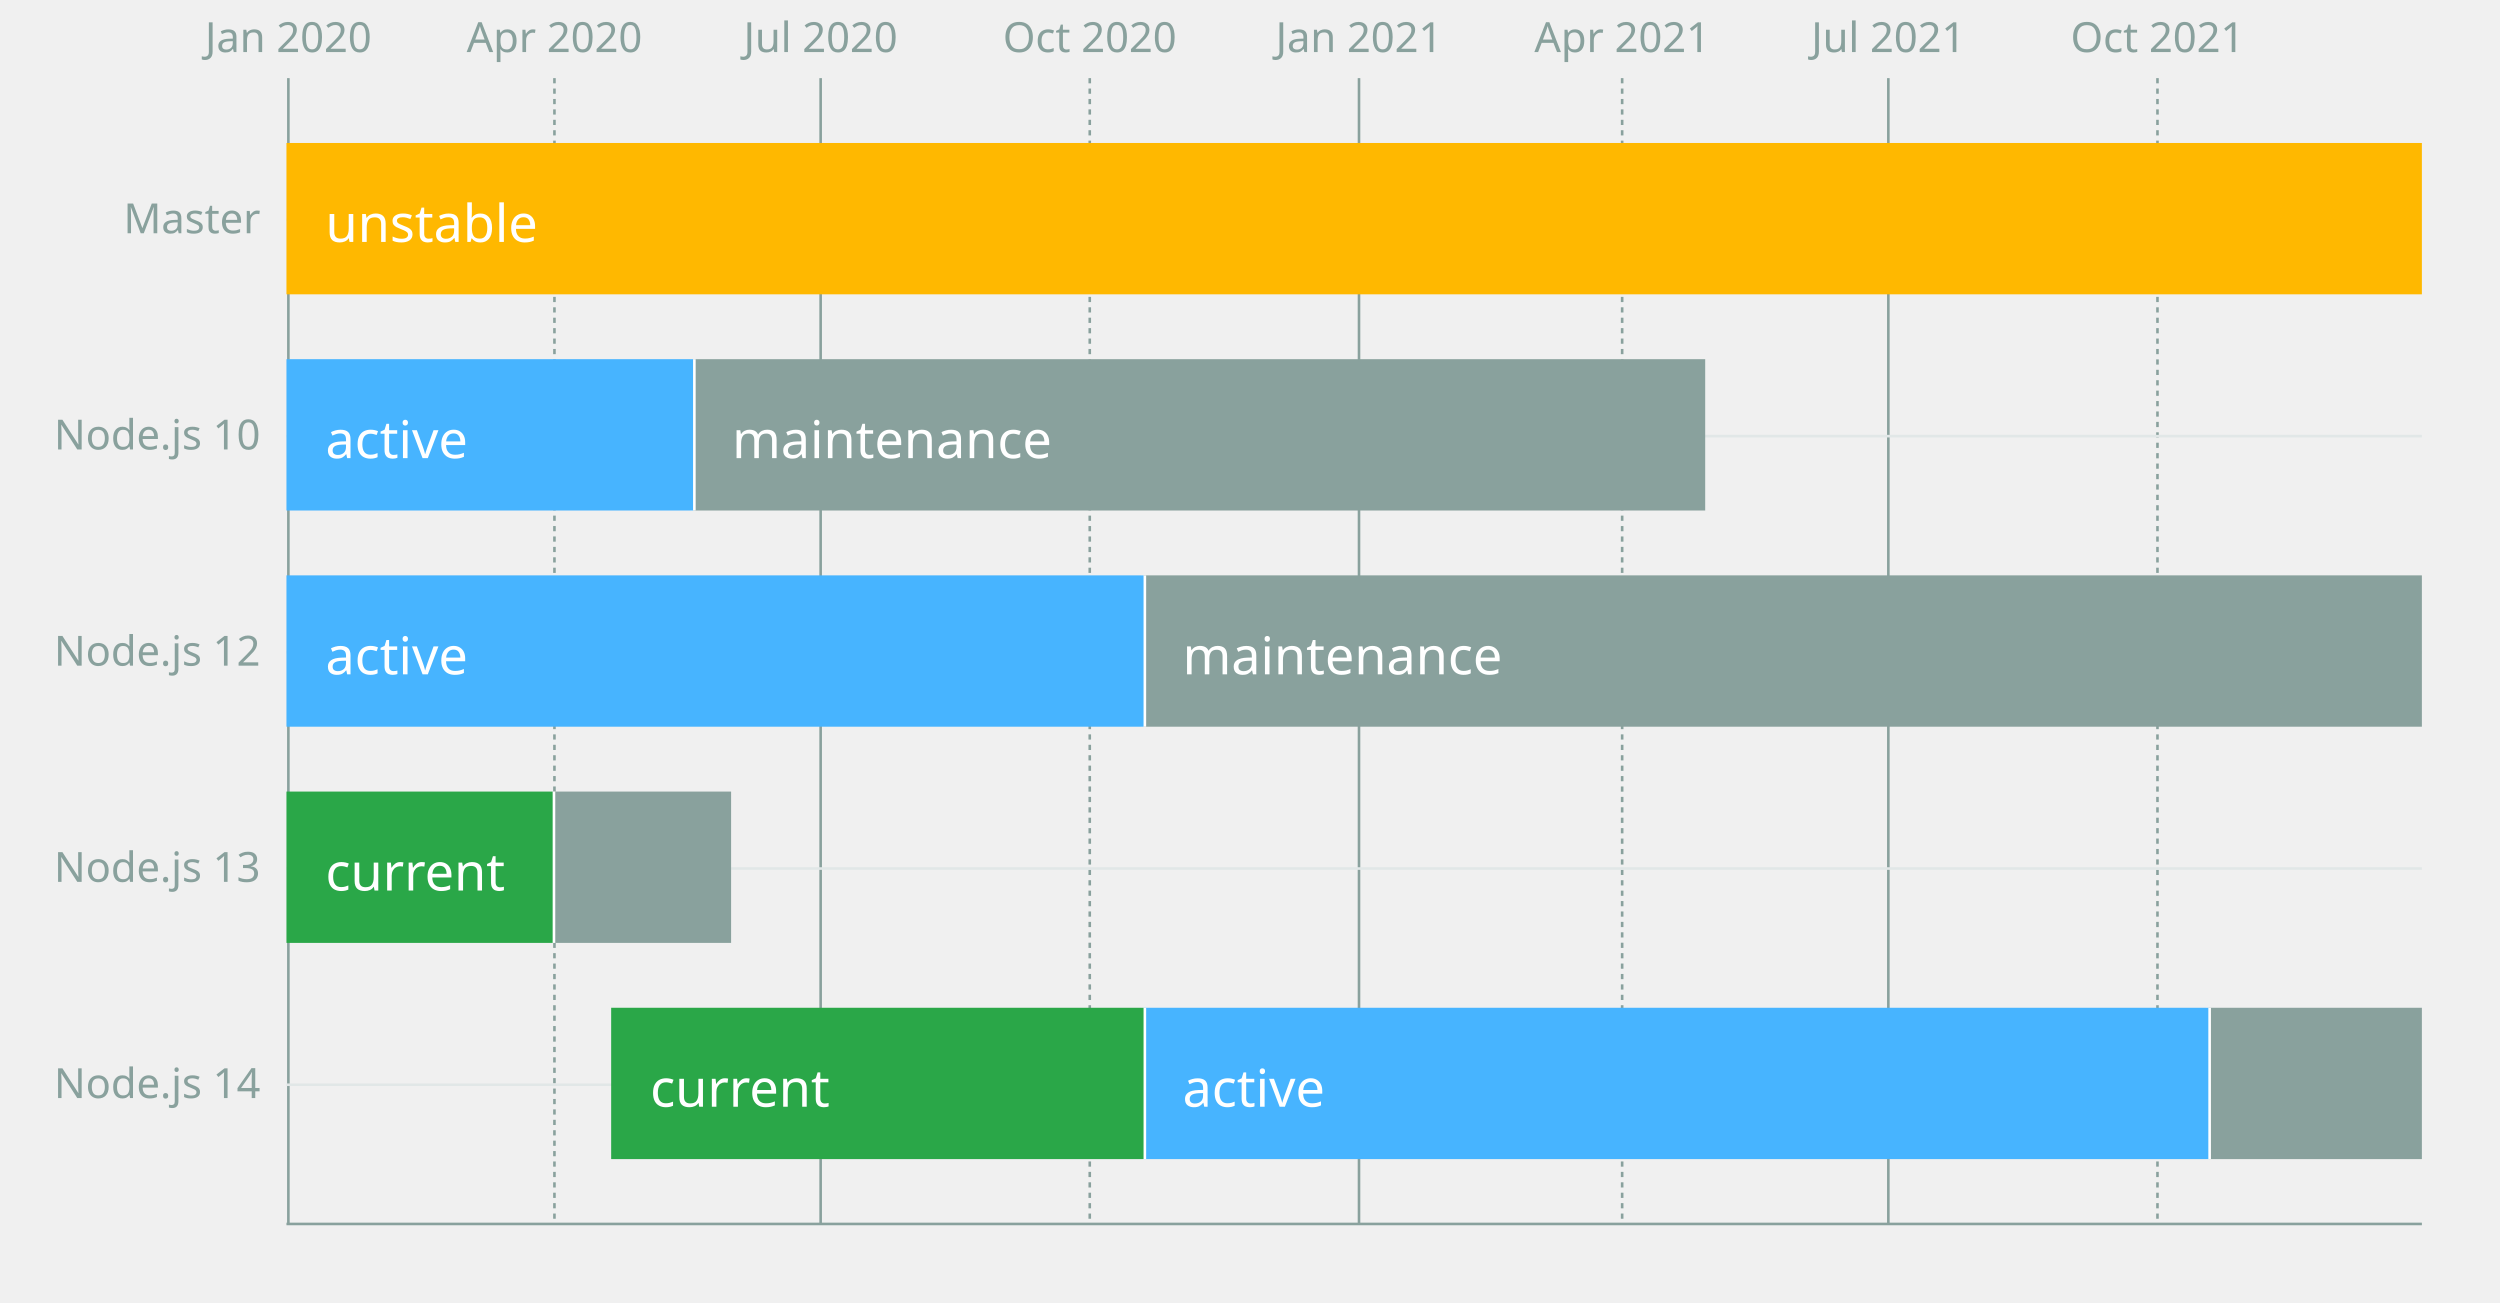
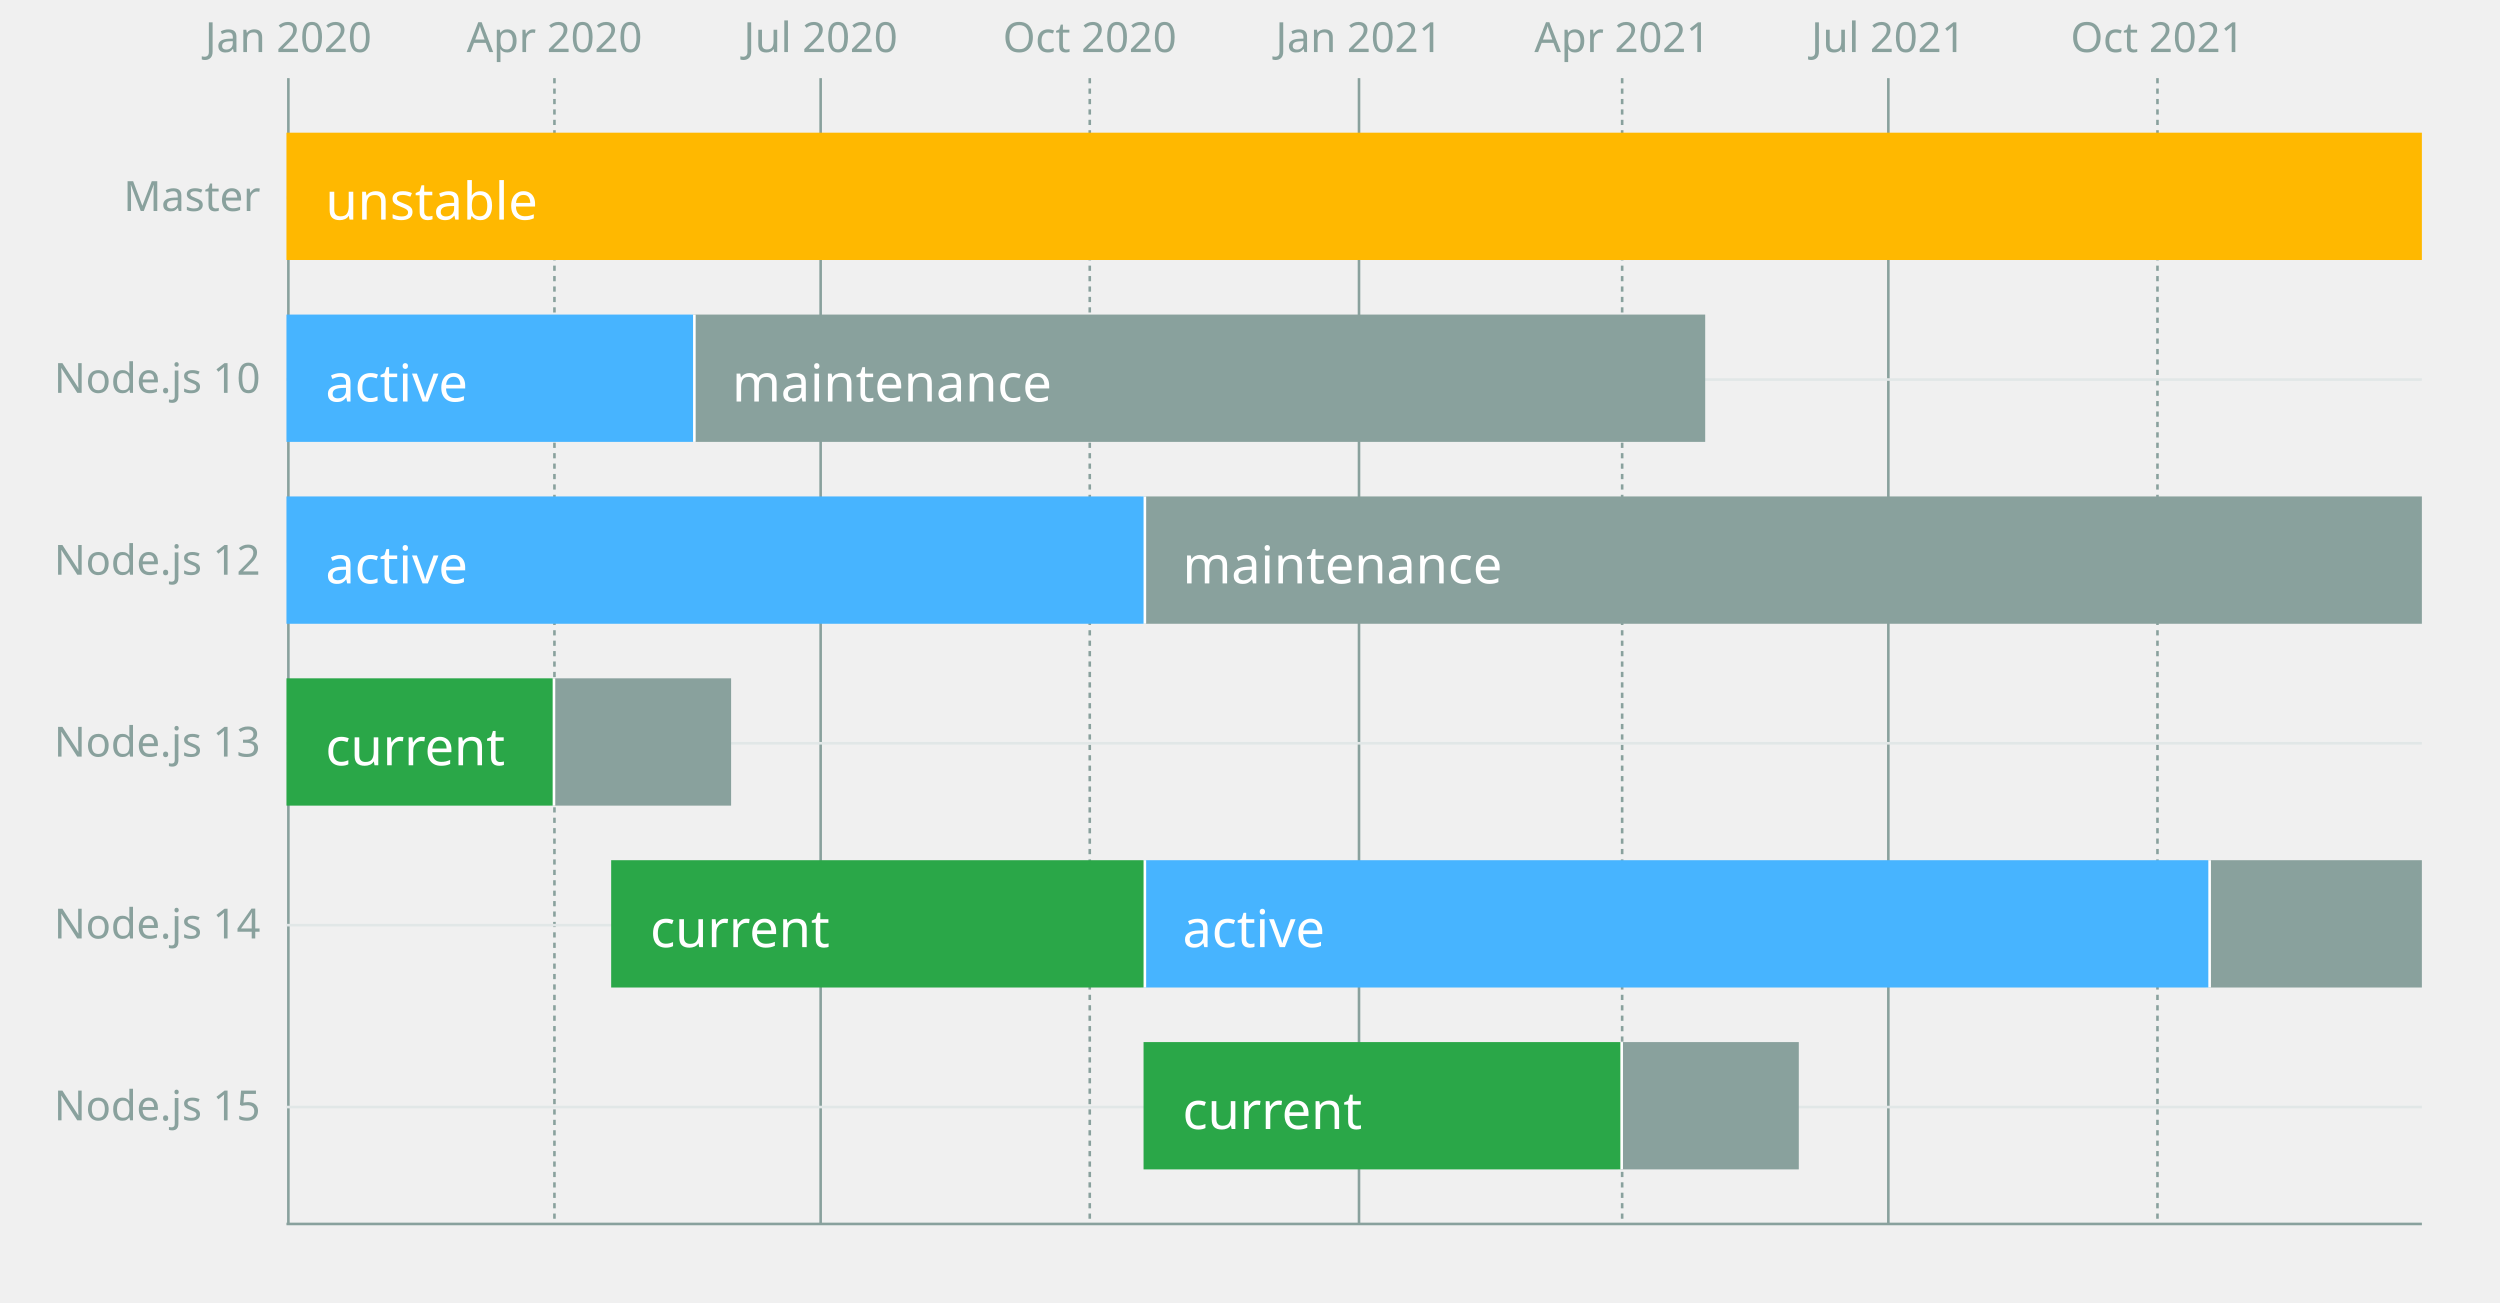
<svg xmlns="http://www.w3.org/2000/svg" width="960" height="500">
  <defs>
    <style>.current{fill:#2aa748}.active{fill:#47b4ff}.maintenance,.tick text{fill:#89a19d}.unstable{fill:#ffb800}.bar-join,.label{fill:#fff}.bar-join.current{display:none}.tick text{font:16px sans-serif}.axis--y .tick text{text-anchor:end}.label{font:20px sans-serif;font-weight:100;text-anchor:start;dominant-baseline:middle;text-transform:uppercase}</style>
  </defs>
  <g id="bar-container">
    <g class="axis axis--x" fill="none" font-size="10" font-family="sans-serif" text-anchor="middle">
      <g class="tick">
        <path stroke="#89a19d" d="M.5 0v440" transform="translate(110.234 30)" />
        <text fill="#000" x=".5" dy="-10" transform="translate(110.234 30)">Jan 2020</text>
      </g>
      <g class="tick">
        <path stroke="#89a19d" stroke-dasharray="2,2" d="M.5 0v440" transform="translate(212.406 30)" />
        <text fill="#000" x=".5" dy="-10" transform="translate(212.406 30)">Apr 2020</text>
      </g>
      <g class="tick">
        <path stroke="#89a19d" d="M.5 0v440" transform="translate(314.626 30)" />
        <text fill="#000" x=".5" dy="-10" transform="translate(314.626 30)">Jul 2020</text>
      </g>
      <g class="tick">
        <path stroke="#89a19d" stroke-dasharray="2,2" d="M.5 0v440" transform="translate(417.968 30)" />
        <text fill="#000" x=".5" dy="-10" transform="translate(417.968 30)">Oct 2020</text>
      </g>
      <g class="tick">
        <path stroke="#89a19d" d="M.5 0v440" transform="translate(521.357 30)" />
        <text fill="#000" x=".5" dy="-10" transform="translate(521.357 30)">Jan 2021</text>
      </g>
      <g class="tick">
        <path stroke="#89a19d" stroke-dasharray="2,2" d="M.5 0v440" transform="translate(622.406 30)" />
        <text fill="#000" x=".5" dy="-10" transform="translate(622.406 30)">Apr 2021</text>
      </g>
      <g class="tick">
        <path stroke="#89a19d" d="M.5 0v440" transform="translate(724.626 30)" />
        <text fill="#000" x=".5" dy="-10" transform="translate(724.626 30)">Jul 2021</text>
      </g>
      <g class="tick">
        <path stroke="#89a19d" stroke-dasharray="2,2" d="M.5 0v440" transform="translate(827.968 30)" />
        <text fill="#000" x=".5" dy="-10" transform="translate(827.968 30)">Oct 2021</text>
      </g>
    </g>
    <g class="axis axis--y" fill="none" font-size="10" font-family="sans-serif">
      <g class="tick">
-         <path stroke="#e1e7e7" d="M0 .5h820" transform="translate(110 83.962)" />
-         <text fill="#000" y=".5" dy=".32em" dx="-10" transform="translate(110 83.962)">Master</text>
+         <path stroke="#e1e7e7" d="M0 .5h820" transform="translate(110 75.397)" />
+         <text fill="#000" y=".5" dy=".32em" dx="-10" transform="translate(110 75.397)">Master</text>
      </g>
      <g class="tick">
-         <path stroke="#e1e7e7" d="M0 .5h820" transform="translate(110 166.981)" />
-         <text fill="#000" y=".5" dy=".32em" dx="-10" transform="translate(110 166.981)">Node.js 10</text>
+         <path stroke="#e1e7e7" d="M0 .5h820" transform="translate(110 145.238)" />
+         <text fill="#000" y=".5" dy=".32em" dx="-10" transform="translate(110 145.238)">Node.js 10</text>
      </g>
      <g class="tick">
-         <path stroke="#e1e7e7" d="M0 .5h820" transform="translate(110 250)" />
-         <text fill="#000" y=".5" dy=".32em" dx="-10" transform="translate(110 250)">Node.js 12</text>
+         <path stroke="#e1e7e7" d="M0 .5h820" transform="translate(110 215.08)" />
+         <text fill="#000" y=".5" dy=".32em" dx="-10" transform="translate(110 215.08)">Node.js 12</text>
      </g>
      <g class="tick">
-         <path stroke="#e1e7e7" d="M0 .5h820" transform="translate(110 333.019)" />
-         <text fill="#000" y=".5" dy=".32em" dx="-10" transform="translate(110 333.019)">Node.js 13</text>
+         <path stroke="#e1e7e7" d="M0 .5h820" transform="translate(110 284.92)" />
+         <text fill="#000" y=".5" dy=".32em" dx="-10" transform="translate(110 284.92)">Node.js 13</text>
      </g>
      <g class="tick">
-         <path stroke="#e1e7e7" d="M0 .5h820" transform="translate(110 416.038)" />
-         <text fill="#000" y=".5" dy=".32em" dx="-10" transform="translate(110 416.038)">Node.js 14</text>
+         <path stroke="#e1e7e7" d="M0 .5h820" transform="translate(110 354.762)" />
+         <text fill="#000" y=".5" dy=".32em" dx="-10" transform="translate(110 354.762)">Node.js 14</text>
+       </g>
+       <g class="tick">
+         <path stroke="#e1e7e7" d="M0 .5h820" transform="translate(110 424.603)" />
+         <text fill="#000" y=".5" dy=".32em" dx="-10" transform="translate(110 424.603)">Node.js 15</text>
      </g>
      <path stroke="#89a19d" d="M0 440h820" transform="translate(110 30)" />
    </g>
-     <path class="bar unstable" d="M0 24.906h820v58.113H0z" transform="translate(110 30)" />
-     <text class="label" x="15" y="55.962" transform="translate(110 30)">unstable</text>
-     <path class="bar maintenance" d="M156.137 107.925h388.658v58.113H156.137z" transform="translate(110 30)" />
-     <path class="bar-join maintenance" d="M155.137 107.925h2v58.113h-2z" transform="translate(110 30)" />
-     <text class="label" x="171.137" y="138.981" transform="translate(110 30)">maintenance</text>
-     <path class="bar active" d="M0 107.925h156.137v58.113H0z" transform="translate(110 30)" />
-     <text class="label" x="15" y="138.981" transform="translate(110 30)">active</text>
-     <path class="bar maintenance" d="M329.123 190.943H820v58.113H329.123z" transform="translate(110 30)" />
-     <path class="bar-join maintenance" d="M328.123 190.943h2v58.113h-2z" transform="translate(110 30)" />
-     <text class="label" x="344.123" y="222" transform="translate(110 30)">maintenance</text>
+     <path class="bar unstable" d="M0 20.952h820v48.889H0z" transform="translate(110 30)" />
+     <text class="label" x="15" y="47.397" transform="translate(110 30)">unstable</text>
+     <path class="bar maintenance" d="M156.137 90.794h388.658v48.889H156.137z" transform="translate(110 30)" />
+     <path class="bar-join maintenance" d="M155.137 90.794h2v48.889h-2z" transform="translate(110 30)" />
+     <text class="label" x="171.137" y="117.238" transform="translate(110 30)">maintenance</text>
+     <path class="bar active" d="M0 90.794h156.137v48.889H0z" transform="translate(110 30)" />
+     <text class="label" x="15" y="117.238" transform="translate(110 30)">active</text>
+     <path class="bar maintenance" d="M329.123 160.635H820v48.889H329.123z" transform="translate(110 30)" />
+     <path class="bar-join maintenance" d="M328.123 160.635h2v48.889h-2z" transform="translate(110 30)" />
+     <text class="label" x="344.123" y="187.079" transform="translate(110 30)">maintenance</text>
+     <path class="bar active" d="M0 160.635h329.123v48.889H0z" transform="translate(110 30)" />
+     <text class="label" x="15" y="187.079" transform="translate(110 30)">active</text>
    <g>
-       <path class="bar active" d="M0 190.943h329.123v58.113H0z" transform="translate(110 30)" />
-       <text class="label" x="15" y="222" transform="translate(110 30)">active</text>
+       <path class="bar maintenance" d="M102.219 230.476h68.521v48.889h-68.521z" transform="translate(110 30)" />
+       <path class="bar-join maintenance" d="M101.219 230.476h2v48.889h-2z" transform="translate(110 30)" />
    </g>
    <g>
-       <path class="bar maintenance" d="M102.219 273.962h68.521v58.113h-68.521z" transform="translate(110 30)" />
-       <path class="bar-join maintenance" d="M101.219 273.962h2v58.113h-2z" transform="translate(110 30)" />
+       <path class="bar current" d="M0 230.476h102.219v48.889H0z" transform="translate(110 30)" />
+       <text class="label" x="15" y="256.921" transform="translate(110 30)">current</text>
    </g>
    <g>
-       <path class="bar current" d="M0 273.962h102.219v58.113H0z" transform="translate(110 30)" />
-       <text class="label" x="15" y="305.019" transform="translate(110 30)">current</text>
+       <path class="bar maintenance" d="M738 300.317h82v48.889h-82z" transform="translate(110 30)" />
+       <path class="bar-join maintenance" d="M737 300.317h2v48.889h-2z" transform="translate(110 30)" />
    </g>
    <g>
-       <path class="bar maintenance" d="M738 356.981h82v58.113h-82z" transform="translate(110 30)" />
-       <path class="bar-join maintenance" d="M737 356.981h2v58.113h-2z" transform="translate(110 30)" />
+       <path class="bar active" d="M329.123 300.317H738v48.889H329.123z" transform="translate(110 30)" />
+       <path class="bar-join active" d="M328.123 300.317h2v48.889h-2z" transform="translate(110 30)" />
+       <text class="label" x="344.123" y="326.762" transform="translate(110 30)">active</text>
    </g>
    <g>
-       <path class="bar active" d="M329.123 356.981H738v58.113H329.123z" transform="translate(110 30)" />
-       <path class="bar-join active" d="M328.123 356.981h2v58.113h-2z" transform="translate(110 30)" />
-       <text class="label" x="344.123" y="388.038" transform="translate(110 30)">active</text>
+       <path class="bar current" d="M124.685 300.317h204.438v48.889H124.685z" transform="translate(110 30)" />
+       <text class="label" x="139.685" y="326.762" transform="translate(110 30)">current</text>
    </g>
    <g>
-       <path class="bar current" d="M124.685 356.981h204.438v58.113H124.685z" transform="translate(110 30)" />
-       <text class="label" x="139.685" y="388.038" transform="translate(110 30)">current</text>
+       <path class="bar maintenance" d="M512.219 370.159h68.521v48.889h-68.521z" transform="translate(110 30)" />
+       <path class="bar-join maintenance" d="M511.219 370.159h2v48.889h-2z" transform="translate(110 30)" />
+     </g>
+     <g>
+       <path class="bar current" d="M329.123 370.159h183.096v48.889H329.123z" transform="translate(110 30)" />
+       <text class="label" x="344.123" y="396.603" transform="translate(110 30)">current</text>
    </g>
  </g>
</svg>
